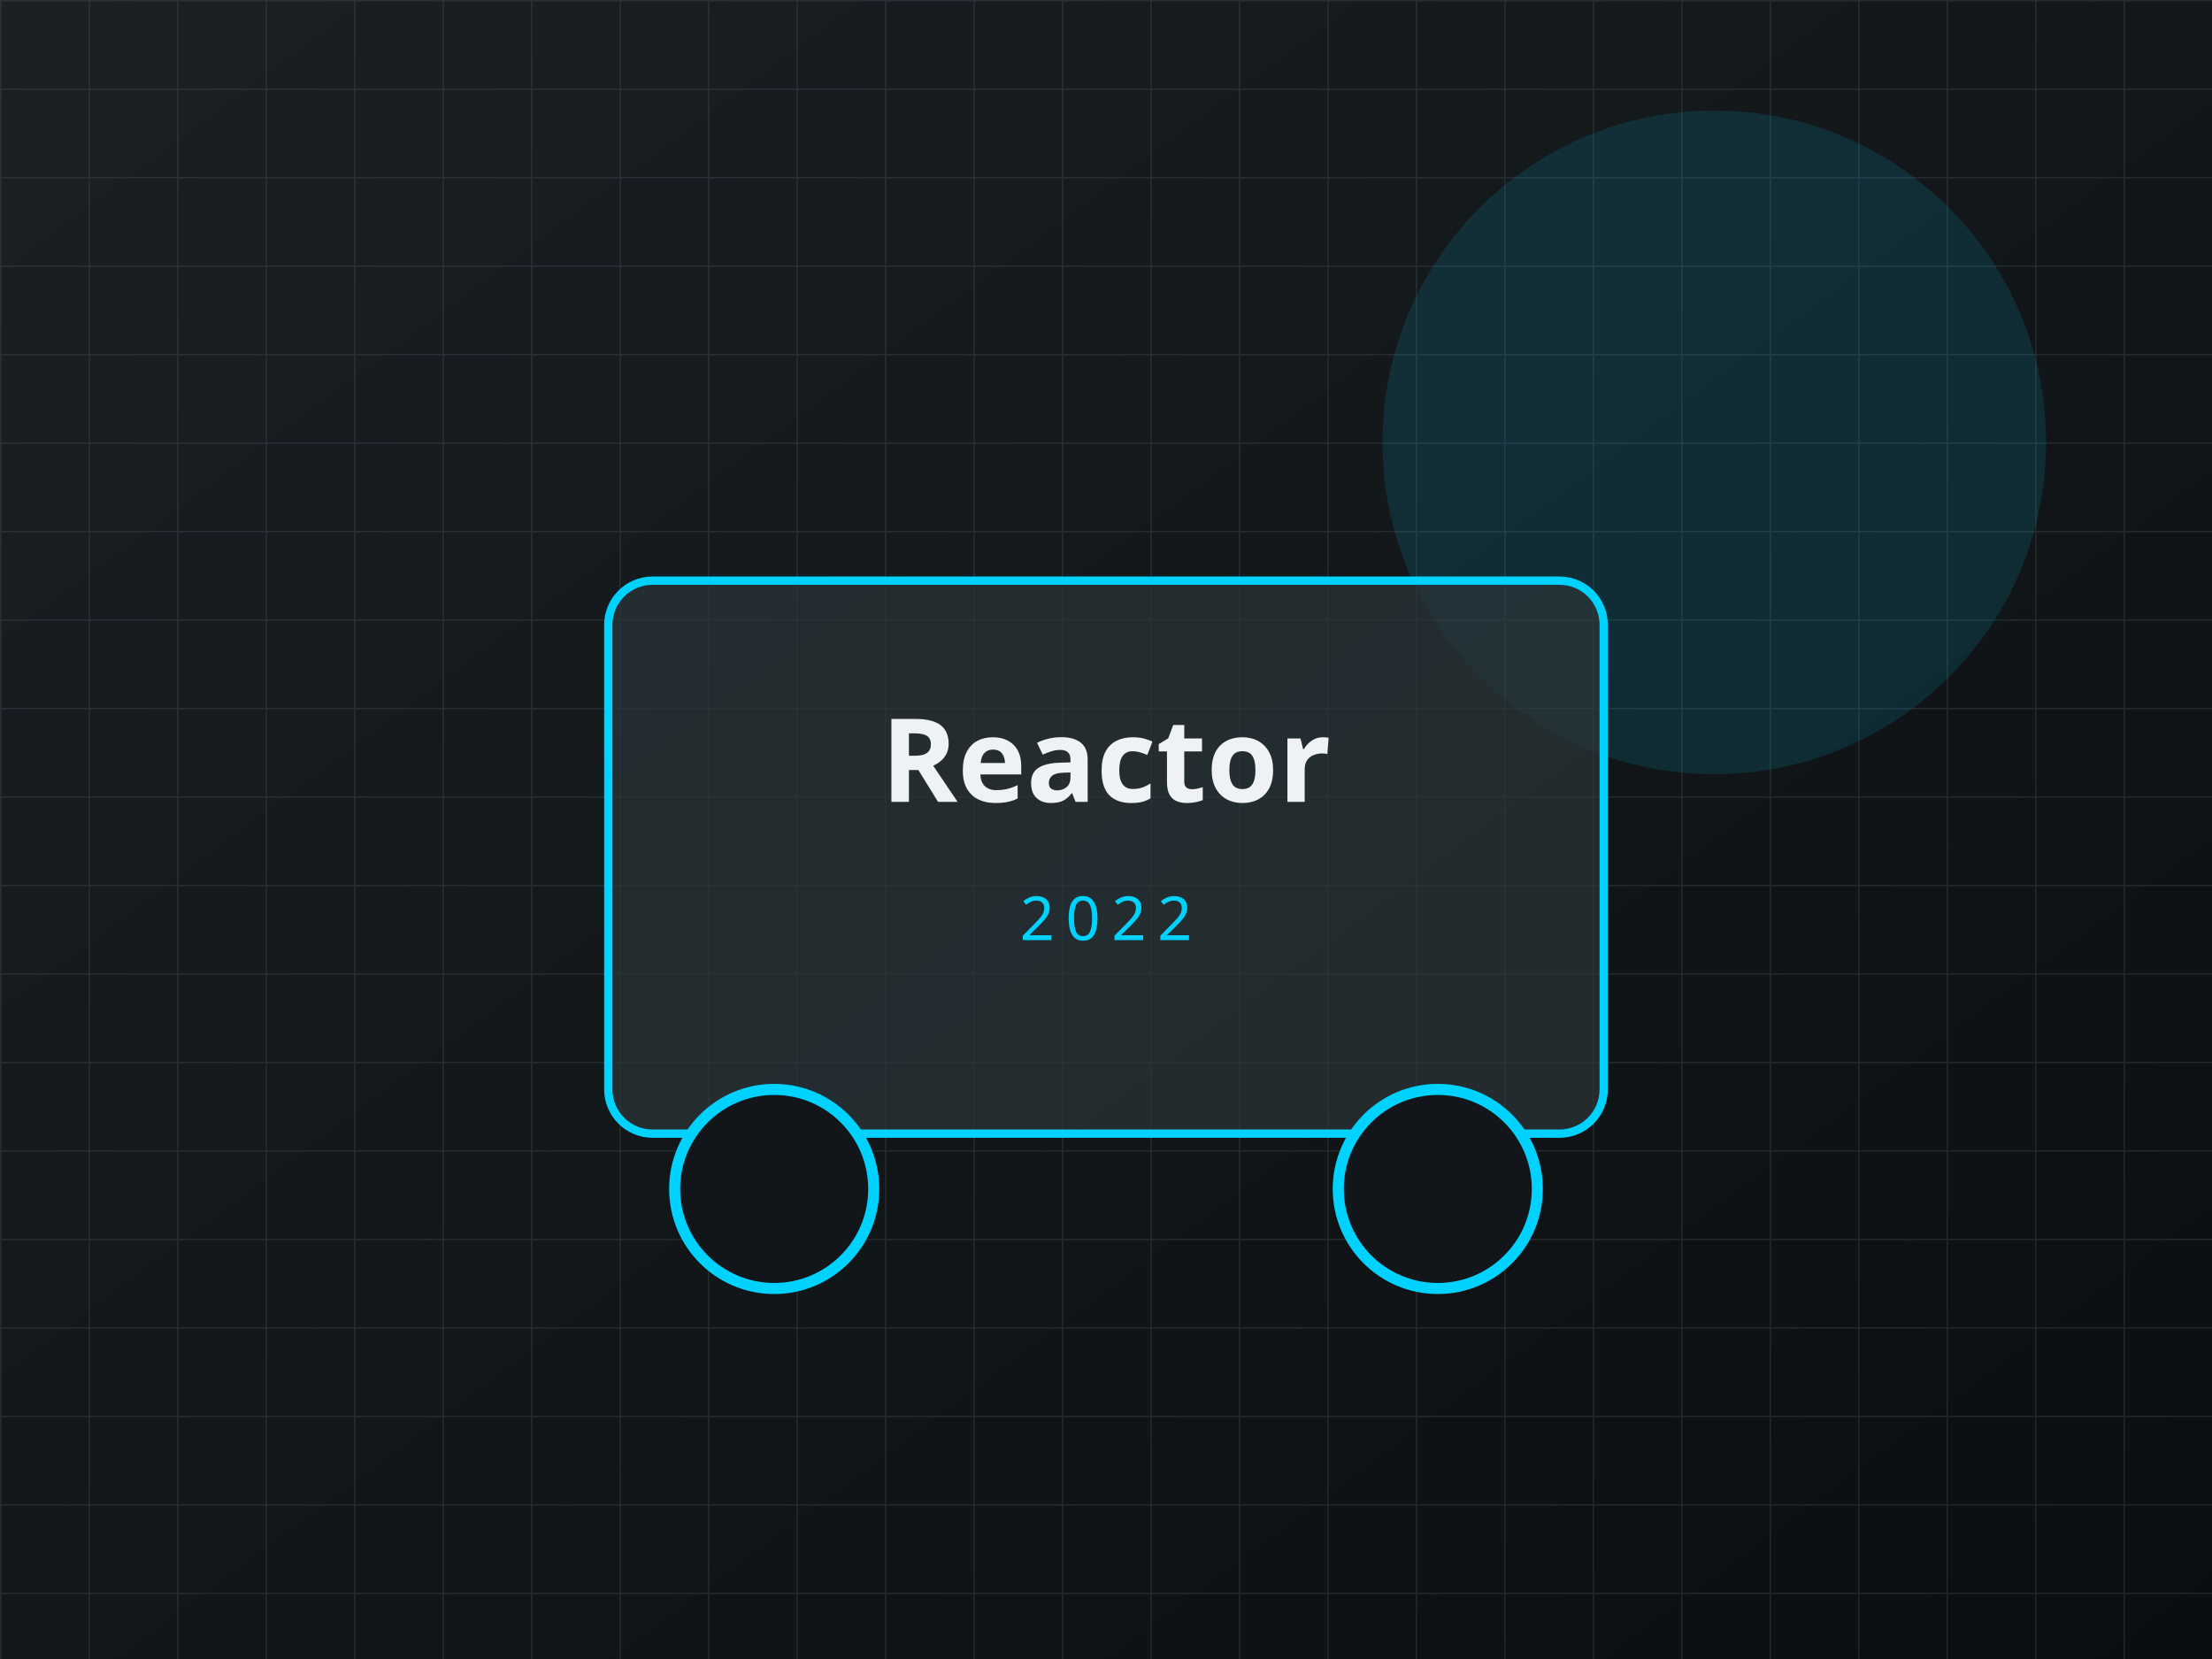
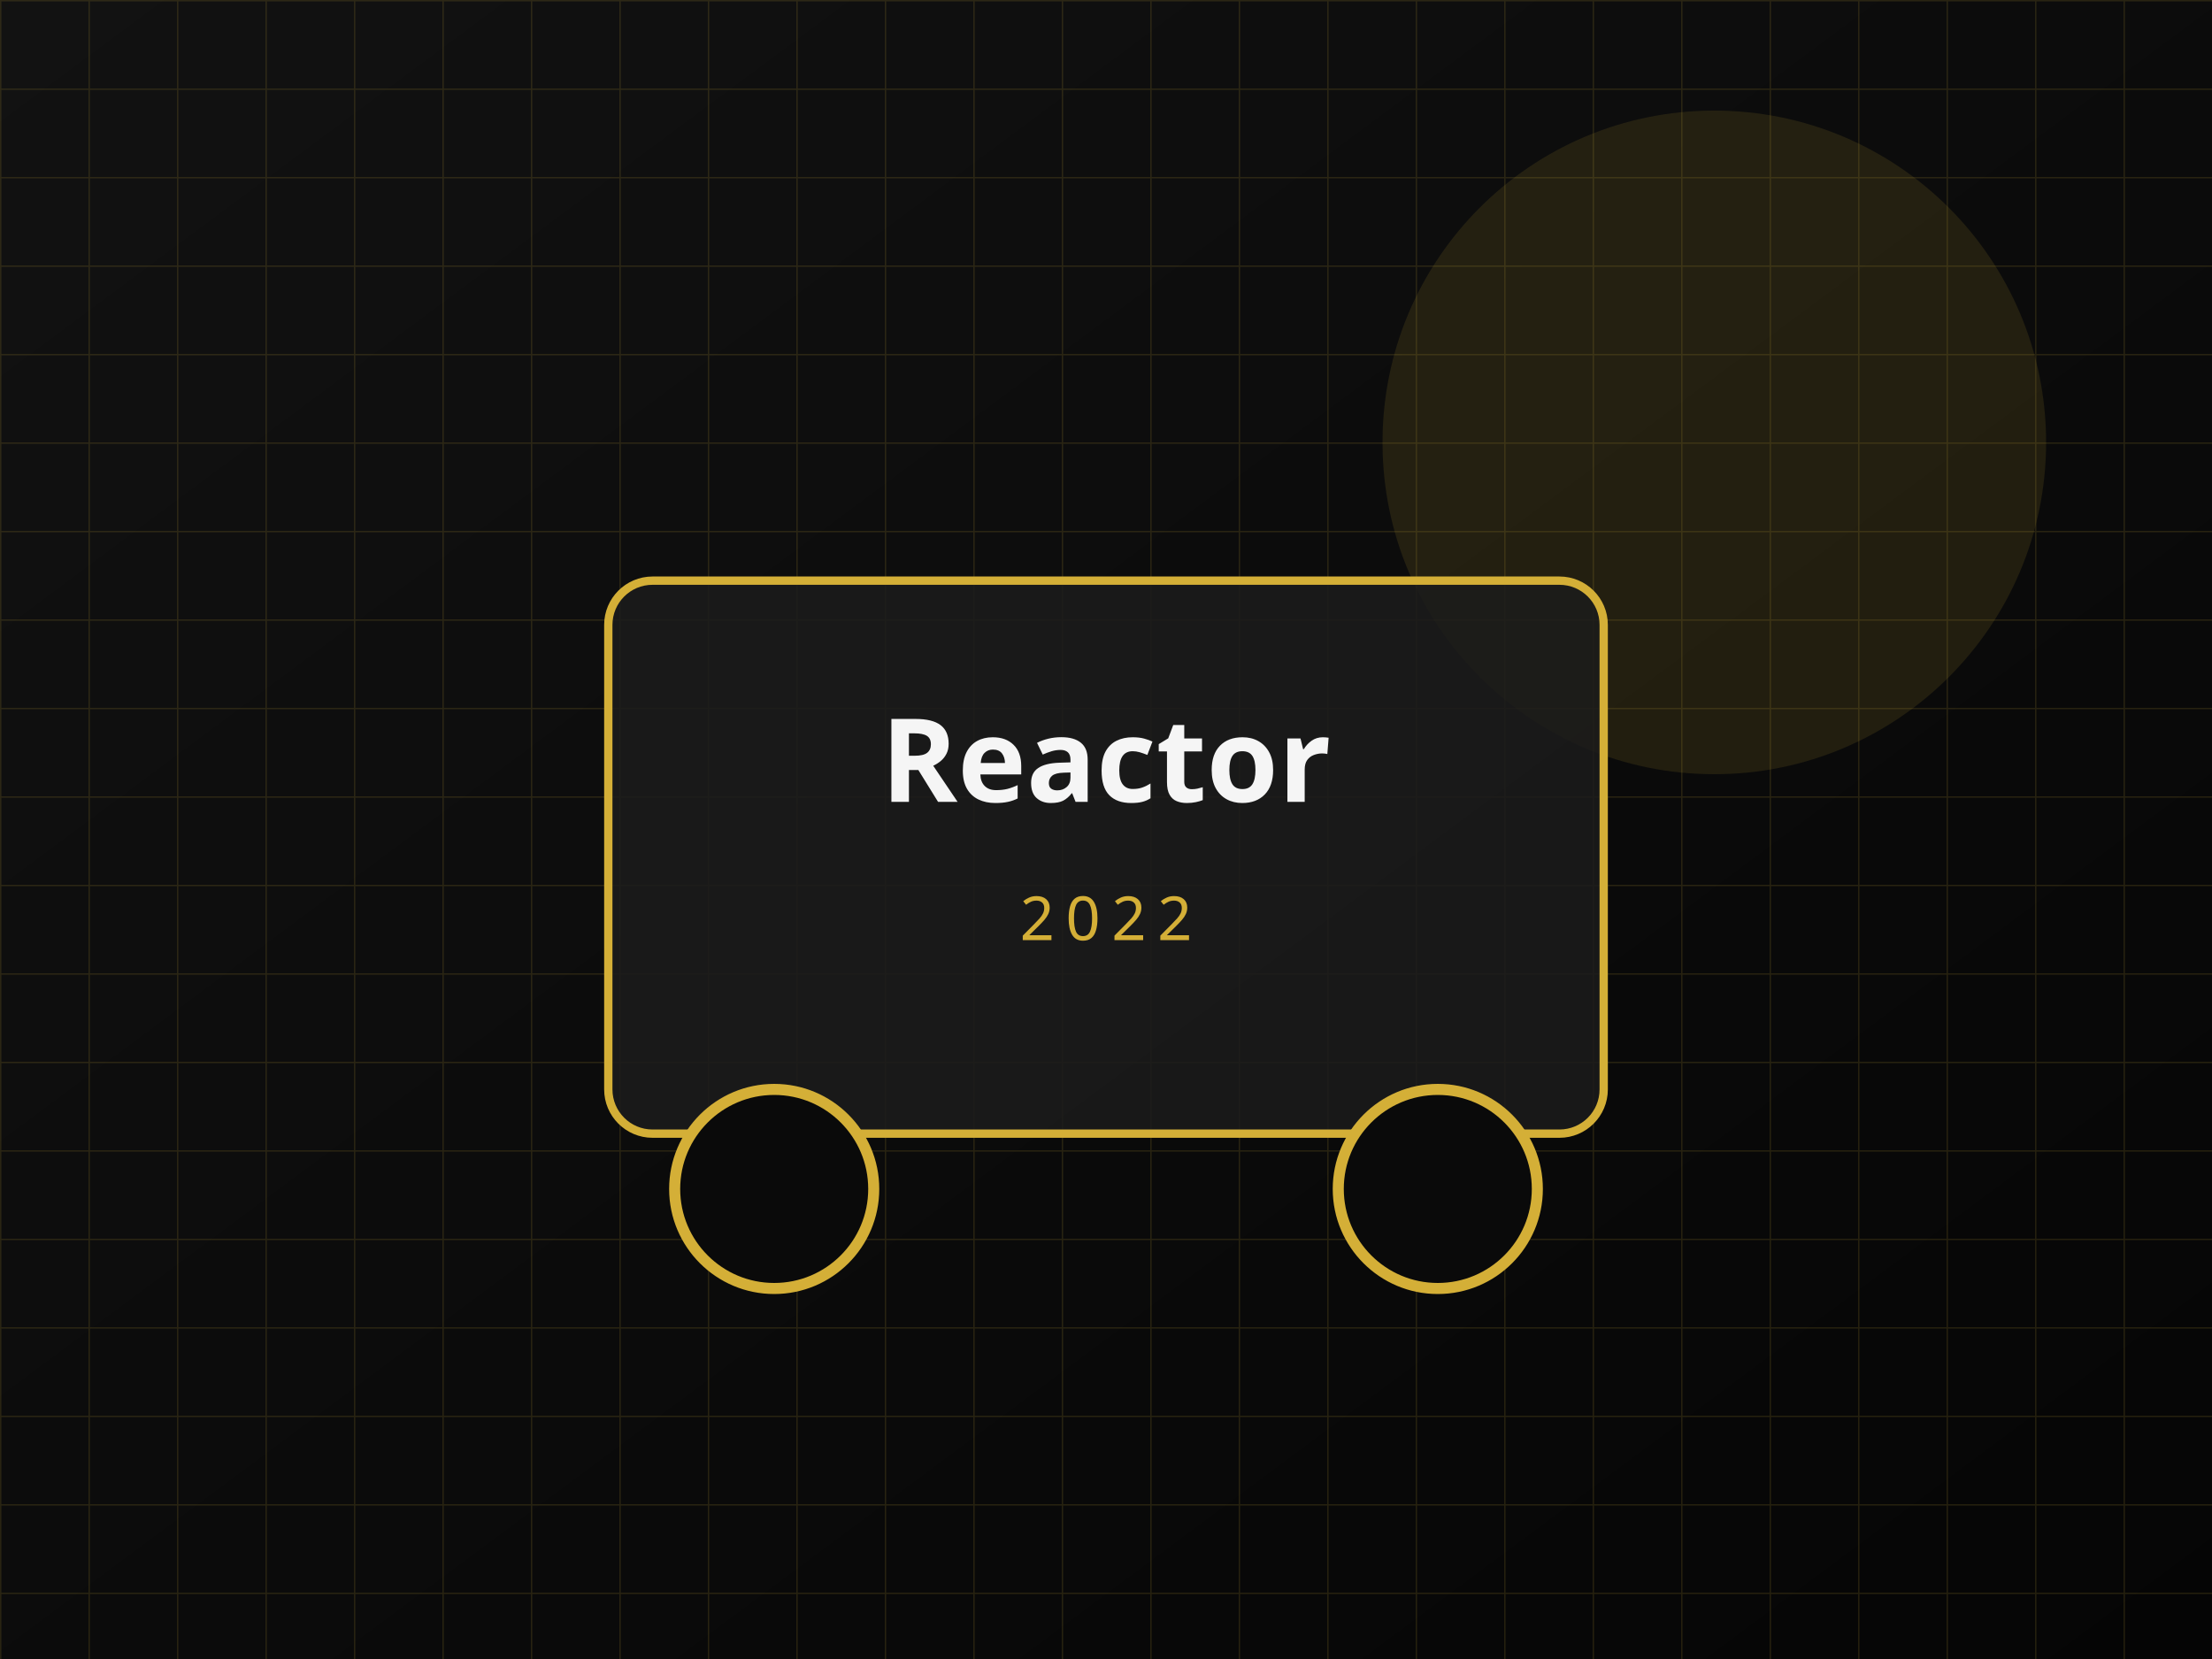
<svg xmlns="http://www.w3.org/2000/svg" viewBox="0 0 800 600" fill="none">
  <defs>
    <linearGradient id="bg" x1="0" y1="0" x2="1" y2="1">
-       <stop stop-color="#1a2024" />
-       <stop offset="1" stop-color="#0b0e10" />
+       <stop stop-color="#121212" />
+       <stop offset="1" stop-color="#050505" />
    </linearGradient>
    <pattern id="grid" width="32" height="32" patternUnits="userSpaceOnUse">
-       <path d="M32 0H0V32" stroke="#708090" stroke-opacity=".2" stroke-width="1" />
+       <path d="M32 0H0V32" stroke="#d4af37" stroke-opacity=".15" stroke-width="1" />
    </pattern>
  </defs>
  <rect width="800" height="600" fill="url(#bg)" />
  <rect width="800" height="600" fill="url(#grid)" />
-   <circle cx="620" cy="160" r="120" fill="#00d2ff" fill-opacity=".12" />
-   <rect x="220" y="210" width="360" height="200" rx="16" stroke="#00d2ff" stroke-width="3" fill="#2c3539" fill-opacity=".7" />
-   <circle cx="280" cy="430" r="36" stroke="#00d2ff" stroke-width="4" fill="#12161a" />
-   <circle cx="520" cy="430" r="36" stroke="#00d2ff" stroke-width="4" fill="#12161a" />
-   <text x="400" y="290" text-anchor="middle" fill="#eef2f5" font-family="system-ui,sans-serif" font-size="42" font-weight="700">Reactor</text>
-   <text x="400" y="340" text-anchor="middle" fill="#00d2ff" font-family="system-ui,sans-serif" font-size="22" letter-spacing="4">2022</text>
+   <circle cx="620" cy="160" r="120" fill="#d4af37" fill-opacity=".12" />
+   <rect x="220" y="210" width="360" height="200" rx="16" stroke="#d4af37" stroke-width="3" fill="#1c1c1c" fill-opacity=".85" />
+   <circle cx="280" cy="430" r="36" stroke="#d4af37" stroke-width="4" fill="#0a0a0a" />
+   <circle cx="520" cy="430" r="36" stroke="#d4af37" stroke-width="4" fill="#0a0a0a" />
+   <text x="400" y="290" text-anchor="middle" fill="#f5f5f5" font-family="system-ui,sans-serif" font-size="42" font-weight="700">Reactor</text>
+   <text x="400" y="340" text-anchor="middle" fill="#d4af37" font-family="system-ui,sans-serif" font-size="22" letter-spacing="4">2022</text>
</svg>
